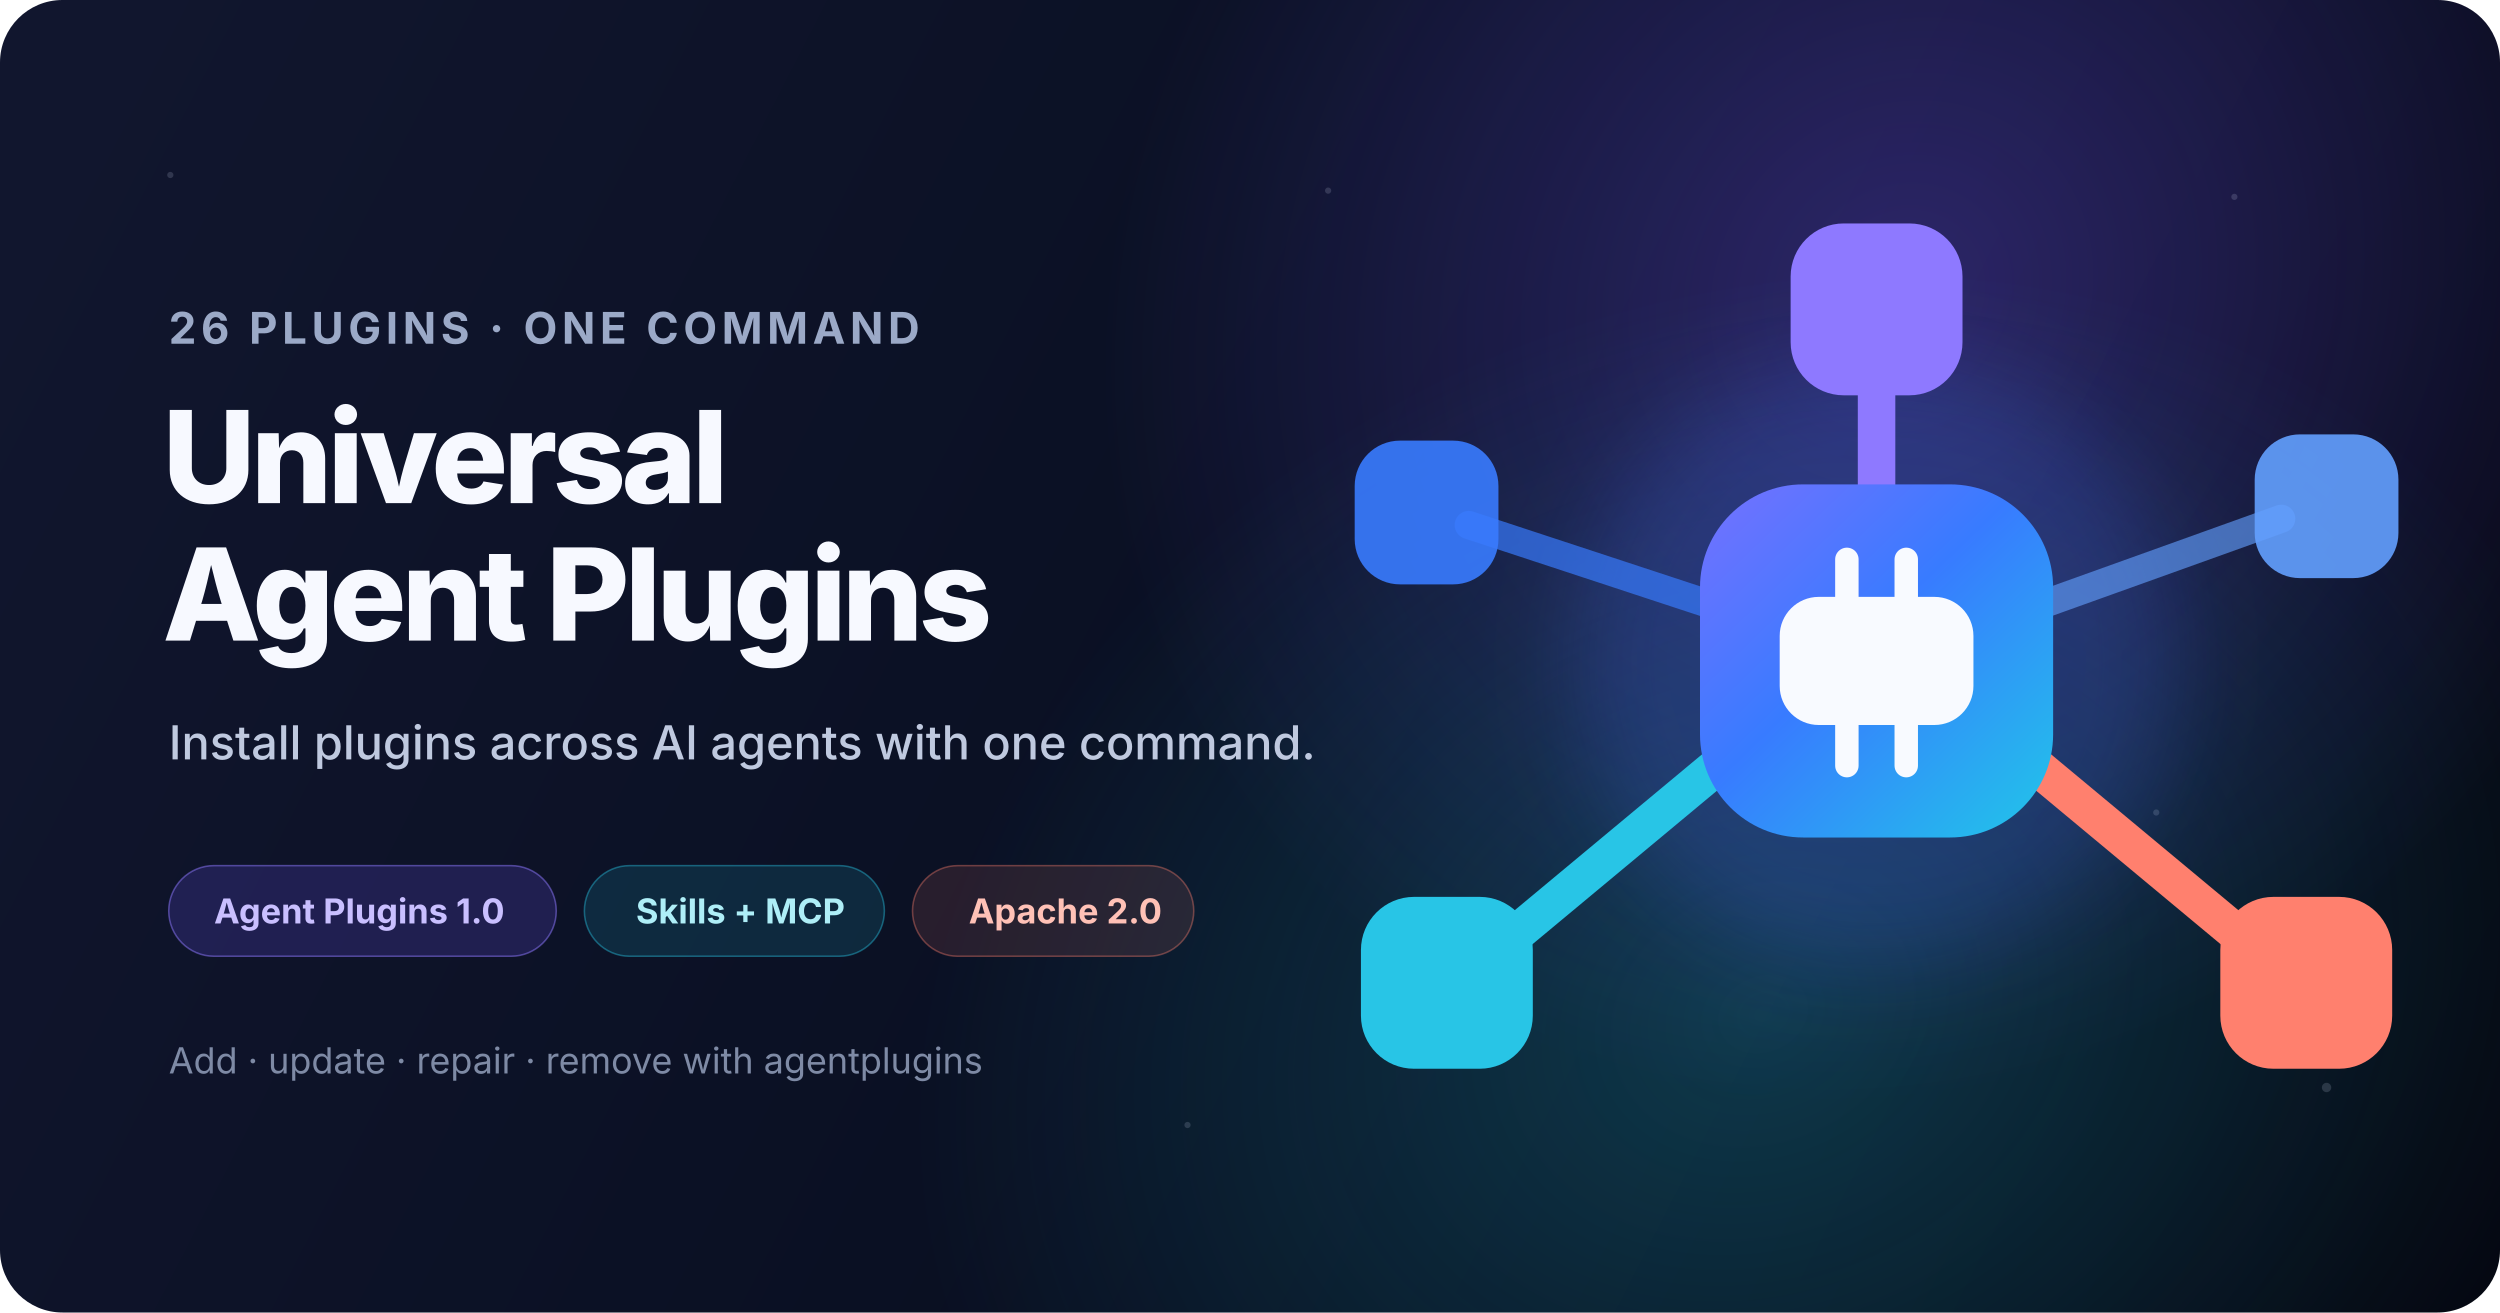
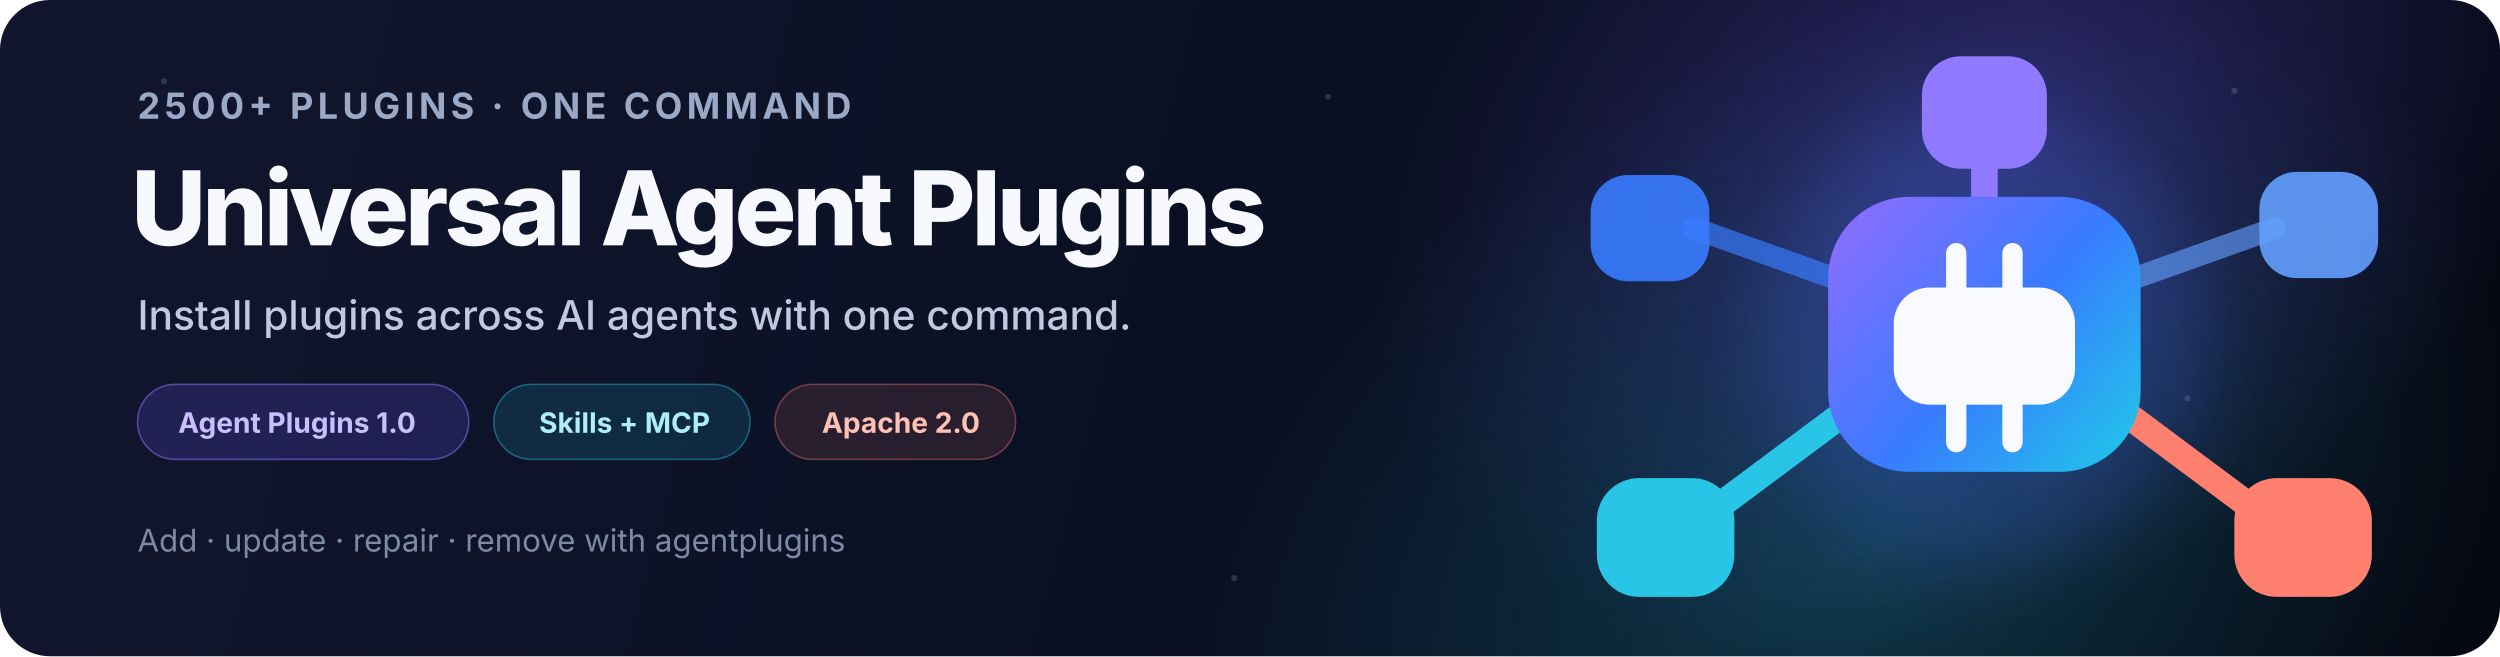
- <svg xmlns="http://www.w3.org/2000/svg" viewBox="0 0 1600 840" role="img" aria-labelledby="title desc">
+ <svg xmlns="http://www.w3.org/2000/svg" viewBox="0 0 1600 420" role="img" aria-labelledby="title desc">
  <defs>
-     <linearGradient id="background" x1="60" y1="40" x2="1540" y2="800" gradientUnits="userSpaceOnUse">
+     <linearGradient id="background" x1="60" y1="20" x2="1540" y2="400" gradientUnits="userSpaceOnUse">
      <stop stop-color="#11162E" />
      <stop offset=".48" stop-color="#0A1023" />
      <stop offset="1" stop-color="#050711" />
    </linearGradient>
-     <radialGradient id="violet" cx="0" cy="0" r="1" gradientTransform="translate(1220 190) rotate(134) scale(540 490)" gradientUnits="userSpaceOnUse">
+     <radialGradient id="violet" cx="0" cy="0" r="1" gradientTransform="translate(1270 85) rotate(150) scale(420 300)" gradientUnits="userSpaceOnUse">
      <stop stop-color="#7257FF" stop-opacity=".34" />
      <stop offset="1" stop-color="#7257FF" stop-opacity="0" />
    </radialGradient>
-     <radialGradient id="cyan" cx="0" cy="0" r="1" gradientTransform="translate(1130 650) rotate(-113) scale(460 560)" gradientUnits="userSpaceOnUse">
+     <radialGradient id="cyan" cx="0" cy="0" r="1" gradientTransform="translate(1190 355) rotate(-120) scale(330 460)" gradientUnits="userSpaceOnUse">
      <stop stop-color="#21C8E7" stop-opacity=".24" />
      <stop offset="1" stop-color="#21C8E7" stop-opacity="0" />
    </radialGradient>
-     <linearGradient id="core" x1="1035" y1="290" x2="1295" y2="560" gradientUnits="userSpaceOnUse">
+     <linearGradient id="core" x1="1180" y1="130" x2="1370" y2="295" gradientUnits="userSpaceOnUse">
      <stop stop-color="#8C6DFF" />
      <stop offset=".52" stop-color="#387BFF" />
      <stop offset="1" stop-color="#20C8E8" />
    </linearGradient>
    <filter id="blur" x="-40%" y="-40%" width="180%" height="180%">
-       <feGaussianBlur stdDeviation="28" />
+       <feGaussianBlur stdDeviation="22" />
    </filter>
  </defs>
-   <rect width="1600" height="840" rx="40" fill="url(#background)" />
-   <rect width="1600" height="840" rx="40" fill="url(#violet)" />
-   <rect width="1600" height="840" rx="40" fill="url(#cyan)" />
+   <rect width="1600" height="420" rx="32" fill="url(#background)" />
+   <rect width="1600" height="420" rx="32" fill="url(#violet)" />
+   <rect width="1600" height="420" rx="32" fill="url(#cyan)" />
  <g opacity=".16" fill="#DDE7FF">
-     <circle cx="109" cy="112" r="2" />
-     <circle cx="1430" cy="126" r="2" />
-     <circle cx="1489" cy="696" r="3" />
-     <circle cx="850" cy="122" r="2" />
-     <circle cx="760" cy="720" r="2" />
-     <circle cx="1380" cy="520" r="2" />
+     <circle cx="105" cy="52" r="2" />
+     <circle cx="1430" cy="58" r="2" />
+     <circle cx="1490" cy="365" r="2" />
+     <circle cx="850" cy="62" r="2" />
+     <circle cx="790" cy="370" r="2" />
+     <circle cx="1400" cy="255" r="2" />
  </g>
  <g font-family="Inter, ui-sans-serif, system-ui, -apple-system, BlinkMacSystemFont, 'Segoe UI', sans-serif">
-     <text x="108" y="220" fill="#9BA9C7" font-size="28" font-weight="650" letter-spacing="3">26 PLUGINS · ONE COMMAND</text>
-     <text x="104" y="322" fill="#F7F9FF" font-size="82" font-weight="760" letter-spacing="-3">Universal</text>
-     <text x="104" y="410" fill="#F7F9FF" font-size="82" font-weight="760" letter-spacing="-3">Agent Plugins</text>
-     <text x="108" y="486" fill="#BFC9DF" font-size="30" font-weight="450">Install plugins across AI agents with one command.</text>
-     <g font-size="22" font-weight="650">
-       <rect x="108" y="554" width="248" height="58" rx="29" fill="#7257FF" fill-opacity=".19" stroke="#8E79FF" stroke-opacity=".5" />
-       <text x="137" y="591" fill="#C9BFFF">Agent Plugins 1.0</text>
-       <rect x="374" y="554" width="192" height="58" rx="29" fill="#20C8E8" fill-opacity=".13" stroke="#28C5E6" stroke-opacity=".42" />
-       <text x="407" y="591" fill="#AEEEF7">Skills + MCP</text>
-       <rect x="584" y="554" width="180" height="58" rx="29" fill="#FF806E" fill-opacity=".12" stroke="#FF806E" stroke-opacity=".38" />
-       <text x="620" y="591" fill="#FFC1B6">Apache 2.0</text>
+     <text x="88" y="76" fill="#9BA9C7" font-size="23" font-weight="650" letter-spacing="2.8">2500+ PLUGINS · ONE COMMAND</text>
+     <text x="84" y="157" fill="#F7F9FF" font-size="66" font-weight="760" letter-spacing="-2.5">Universal Agent Plugins</text>
+     <text x="88" y="211" fill="#BFC9DF" font-size="26" font-weight="450">Install plugins across AI agents with one command.</text>
+     <g font-size="18" font-weight="650">
+       <rect x="88" y="246" width="212" height="48" rx="24" fill="#7257FF" fill-opacity=".19" stroke="#8E79FF" stroke-opacity=".5" />
+       <text x="114" y="277" fill="#C9BFFF">Agent Plugins 1.0</text>
+       <rect x="316" y="246" width="164" height="48" rx="24" fill="#20C8E8" fill-opacity=".13" stroke="#28C5E6" stroke-opacity=".42" />
+       <text x="345" y="277" fill="#AEEEF7">Skills + MCP</text>
+       <rect x="496" y="246" width="154" height="48" rx="24" fill="#FF806E" fill-opacity=".12" stroke="#FF806E" stroke-opacity=".38" />
+       <text x="526" y="277" fill="#FFC1B6">Apache 2.0</text>
    </g>
-     <text x="108" y="687" fill="#7E8AA5" font-size="23">Add · update · repair · remove with agentplugins</text>
+     <text x="88" y="353" fill="#7E8AA5" font-size="20">Add · update · repair · remove with agentplugins</text>
  </g>
-   <circle cx="1201" cy="423" r="194" fill="#4D6FFF" opacity=".18" filter="url(#blur)" />
+   <circle cx="1270" cy="214" r="145" fill="#4D6FFF" opacity=".18" filter="url(#blur)" />
  <g fill="none" stroke-linecap="round">
-     <path d="M1201 332V196" stroke="#8E79FF" stroke-width="24" />
-     <path d="M1109 482L972 596" stroke="#28C5E6" stroke-width="24" />
-     <path d="M1293 482L1430 596" stroke="#FF806E" stroke-width="24" />
-     <path d="M1098 388L940 336" stroke="#387BFF" stroke-width="18" opacity=".68" />
-     <path d="M1304 388L1460 332" stroke="#63A0FF" stroke-width="18" opacity=".62" />
+     <path d="M1270 144V92" stroke="#8E79FF" stroke-width="17" />
+     <path d="M1194 254L1092 330" stroke="#28C5E6" stroke-width="17" />
+     <path d="M1346 254L1448 330" stroke="#FF806E" stroke-width="17" />
+     <path d="M1185 182L1084 146" stroke="#387BFF" stroke-width="14" opacity=".68" />
+     <path d="M1355 182L1456 146" stroke="#63A0FF" stroke-width="14" opacity=".62" />
  </g>
-   <rect x="1088" y="310" width="226" height="226" rx="66" fill="url(#core)" />
-   <rect x="1146" y="143" width="110" height="110" rx="34" fill="#8E79FF" />
-   <rect x="871" y="574" width="110" height="110" rx="34" fill="#28C5E6" />
-   <rect x="1421" y="574" width="110" height="110" rx="34" fill="#FF806E" />
-   <rect x="867" y="282" width="92" height="92" rx="29" fill="#387BFF" opacity=".9" />
-   <rect x="1443" y="278" width="92" height="92" rx="29" fill="#63A0FF" opacity=".9" />
-   <path d="M1164 382h74a25 25 0 0 1 25 25v32a25 25 0 0 1-25 25h-74a25 25 0 0 1-25-25v-32a25 25 0 0 1 25-25Z" fill="#F8FAFF" />
-   <path d="M1182 358v26m38-26v26m-38 80v26m38-26v26" stroke="#F8FAFF" stroke-width="15" stroke-linecap="round" />
+   <rect x="1170" y="126" width="200" height="176" rx="52" fill="url(#core)" />
+   <rect x="1230" y="36" width="80" height="72" rx="25" fill="#8E79FF" />
+   <rect x="1022" y="306" width="88" height="76" rx="27" fill="#28C5E6" />
+   <rect x="1430" y="306" width="88" height="76" rx="27" fill="#FF806E" />
+   <rect x="1018" y="112" width="76" height="68" rx="24" fill="#387BFF" opacity=".9" />
+   <rect x="1446" y="110" width="76" height="68" rx="24" fill="#63A0FF" opacity=".9" />
+   <path d="M1235 184h70a23 23 0 0 1 23 23v29a23 23 0 0 1-23 23h-70a23 23 0 0 1-23-23v-29a23 23 0 0 1 23-23Z" fill="#F8FAFF" />
+   <path d="M1252 162v24m36-24v24m-36 73v24m36-24v24" stroke="#F8FAFF" stroke-width="13" stroke-linecap="round" />
</svg>
